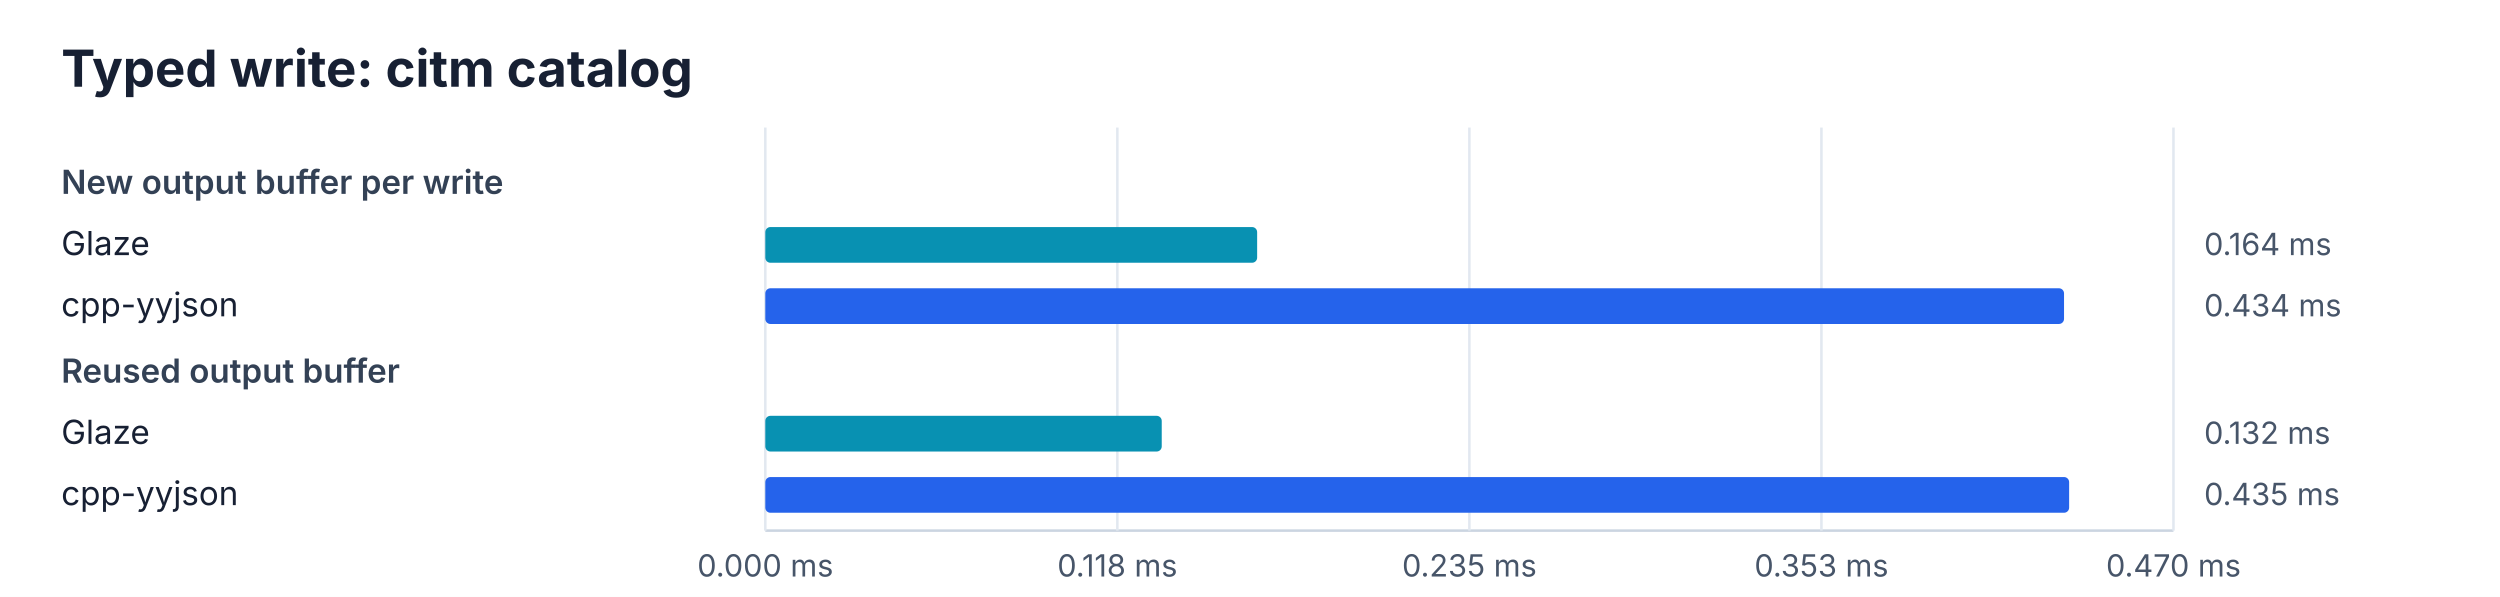
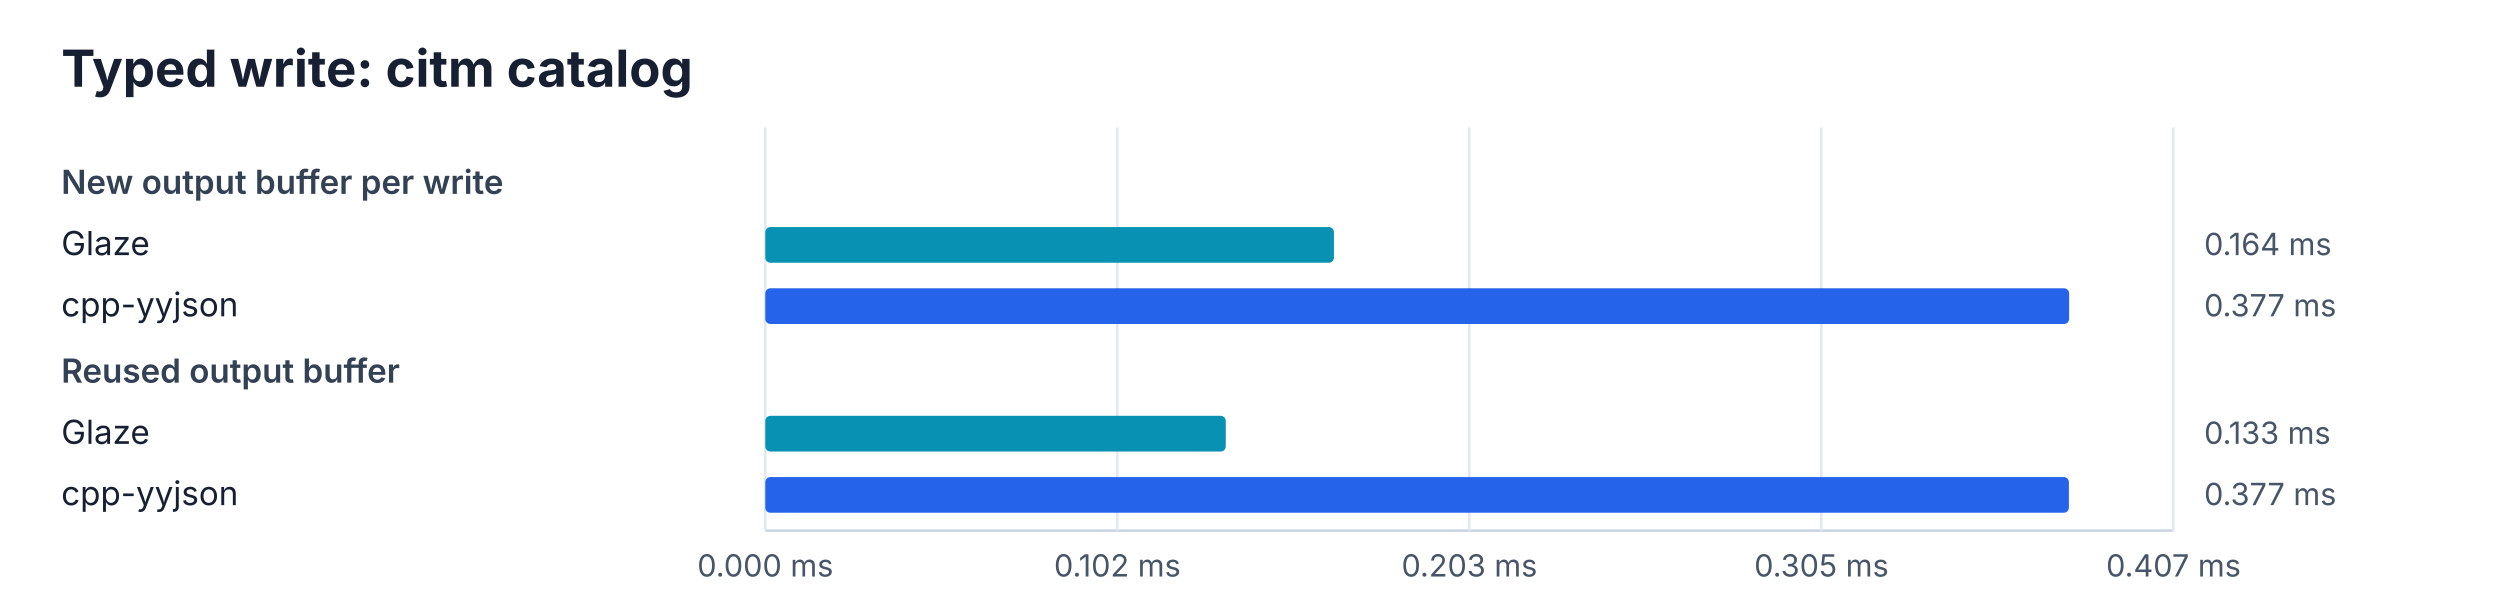
<svg xmlns="http://www.w3.org/2000/svg" width="980" height="234" viewBox="0 0 980 234">
  <rect width="100%" height="100%" fill="#ffffff" />
  <style>text{font-family:ui-sans-serif,system-ui,-apple-system,BlinkMacSystemFont,"Segoe UI",sans-serif;fill:#172033}.title{font-size:20px;font-weight:700}.heading{font-size:13px;font-weight:600;fill:#334155}.label{font-size:13px}.value{font-size:12px;fill:#475569}.axis{stroke:#cbd5e1;stroke-width:1}.grid{stroke:#e2e8f0;stroke-width:1}</style>
  <text x="24" y="34" class="title">Typed write: citm catalog</text>
  <line x1="300" y1="208" x2="852" y2="208" class="axis" />
  <line x1="300.0" y1="50" x2="300.0" y2="208" class="grid" />
  <text x="300.0" y="226" class="value" text-anchor="middle">0.000 ms</text>
  <line x1="438.0" y1="50" x2="438.0" y2="208" class="grid" />
-   <text x="438.0" y="226" class="value" text-anchor="middle">0.118 ms</text>
+   <text x="438.0" y="226" class="value" text-anchor="middle">0.102 ms</text>
  <line x1="576.0" y1="50" x2="576.0" y2="208" class="grid" />
-   <text x="576.0" y="226" class="value" text-anchor="middle">0.235 ms</text>
+   <text x="576.0" y="226" class="value" text-anchor="middle">0.203 ms</text>
  <line x1="714.0" y1="50" x2="714.0" y2="208" class="grid" />
-   <text x="714.0" y="226" class="value" text-anchor="middle">0.353 ms</text>
+   <text x="714.0" y="226" class="value" text-anchor="middle">0.305 ms</text>
  <line x1="852.0" y1="50" x2="852.0" y2="208" class="grid" />
-   <text x="852.0" y="226" class="value" text-anchor="middle">0.470 ms</text>
+   <text x="852.0" y="226" class="value" text-anchor="middle">0.407 ms</text>
  <text x="24" y="76" class="heading">New output buffer per write</text>
  <text x="24" y="100" class="label">Glaze</text>
-   <rect x="300" y="89" width="192.8" height="14" rx="2" fill="#0891b2" />
+   <rect x="300" y="89" width="222.9" height="14" rx="2" fill="#0891b2" />
  <text x="864" y="100" class="value">0.164 ms</text>
  <text x="24" y="124" class="label">cpp-yyjson</text>
-   <rect x="300" y="113" width="509.1" height="14" rx="2" fill="#2563eb" />
-   <text x="864" y="124" class="value">0.434 ms</text>
+   <rect x="300" y="113" width="511.1" height="14" rx="2" fill="#2563eb" />
+   <text x="864" y="124" class="value">0.377 ms</text>
  <text x="24" y="150" class="heading">Reused output buffer</text>
  <text x="24" y="174" class="label">Glaze</text>
-   <rect x="300" y="163" width="155.4" height="14" rx="2" fill="#0891b2" />
-   <text x="864" y="174" class="value">0.132 ms</text>
+   <rect x="300" y="163" width="180.5" height="14" rx="2" fill="#0891b2" />
+   <text x="864" y="174" class="value">0.133 ms</text>
  <text x="24" y="198" class="label">cpp-yyjson</text>
-   <rect x="300" y="187" width="511.1" height="14" rx="2" fill="#2563eb" />
-   <text x="864" y="198" class="value">0.435 ms</text>
+   <rect x="300" y="187" width="511.0" height="14" rx="2" fill="#2563eb" />
+   <text x="864" y="198" class="value">0.377 ms</text>
</svg>
